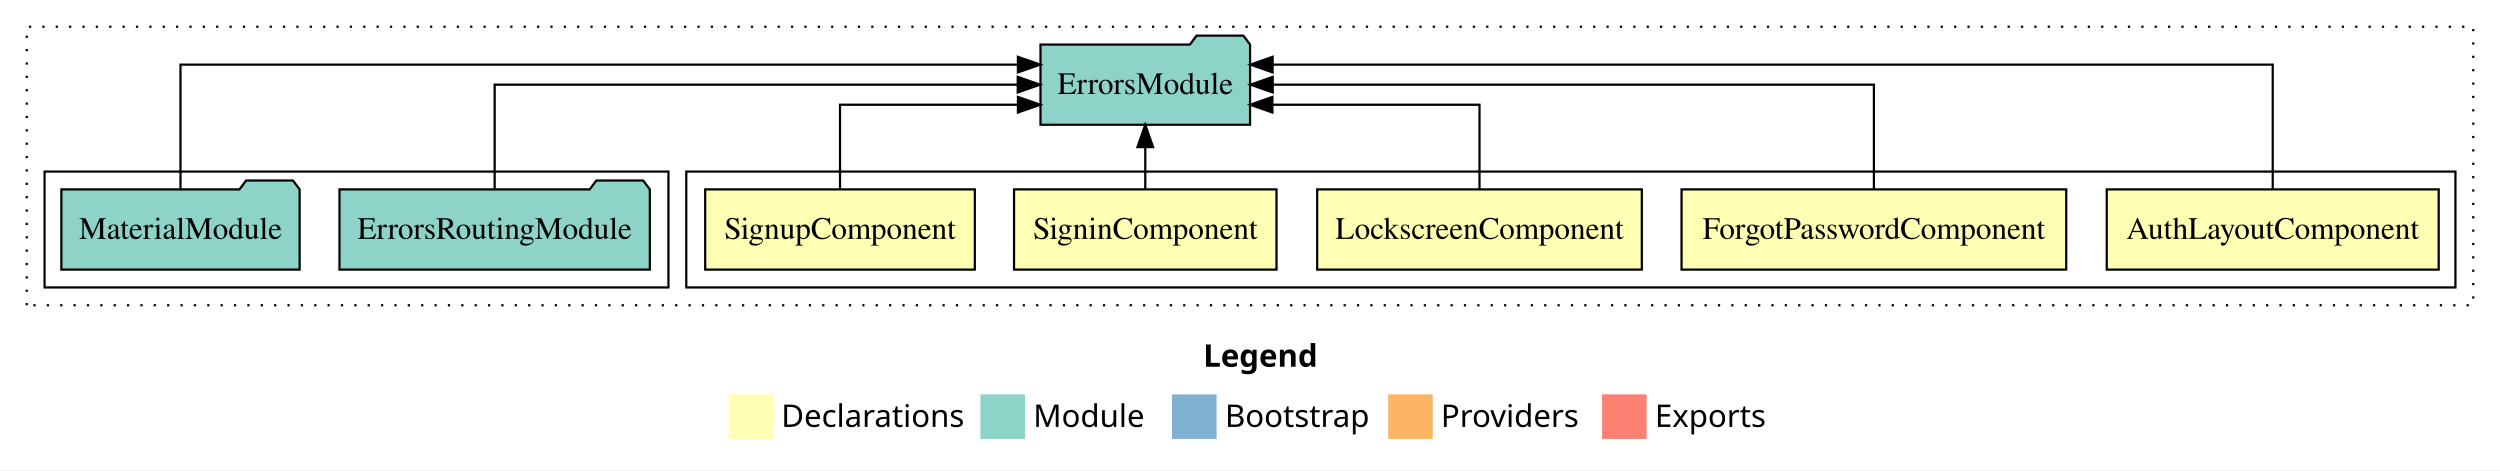
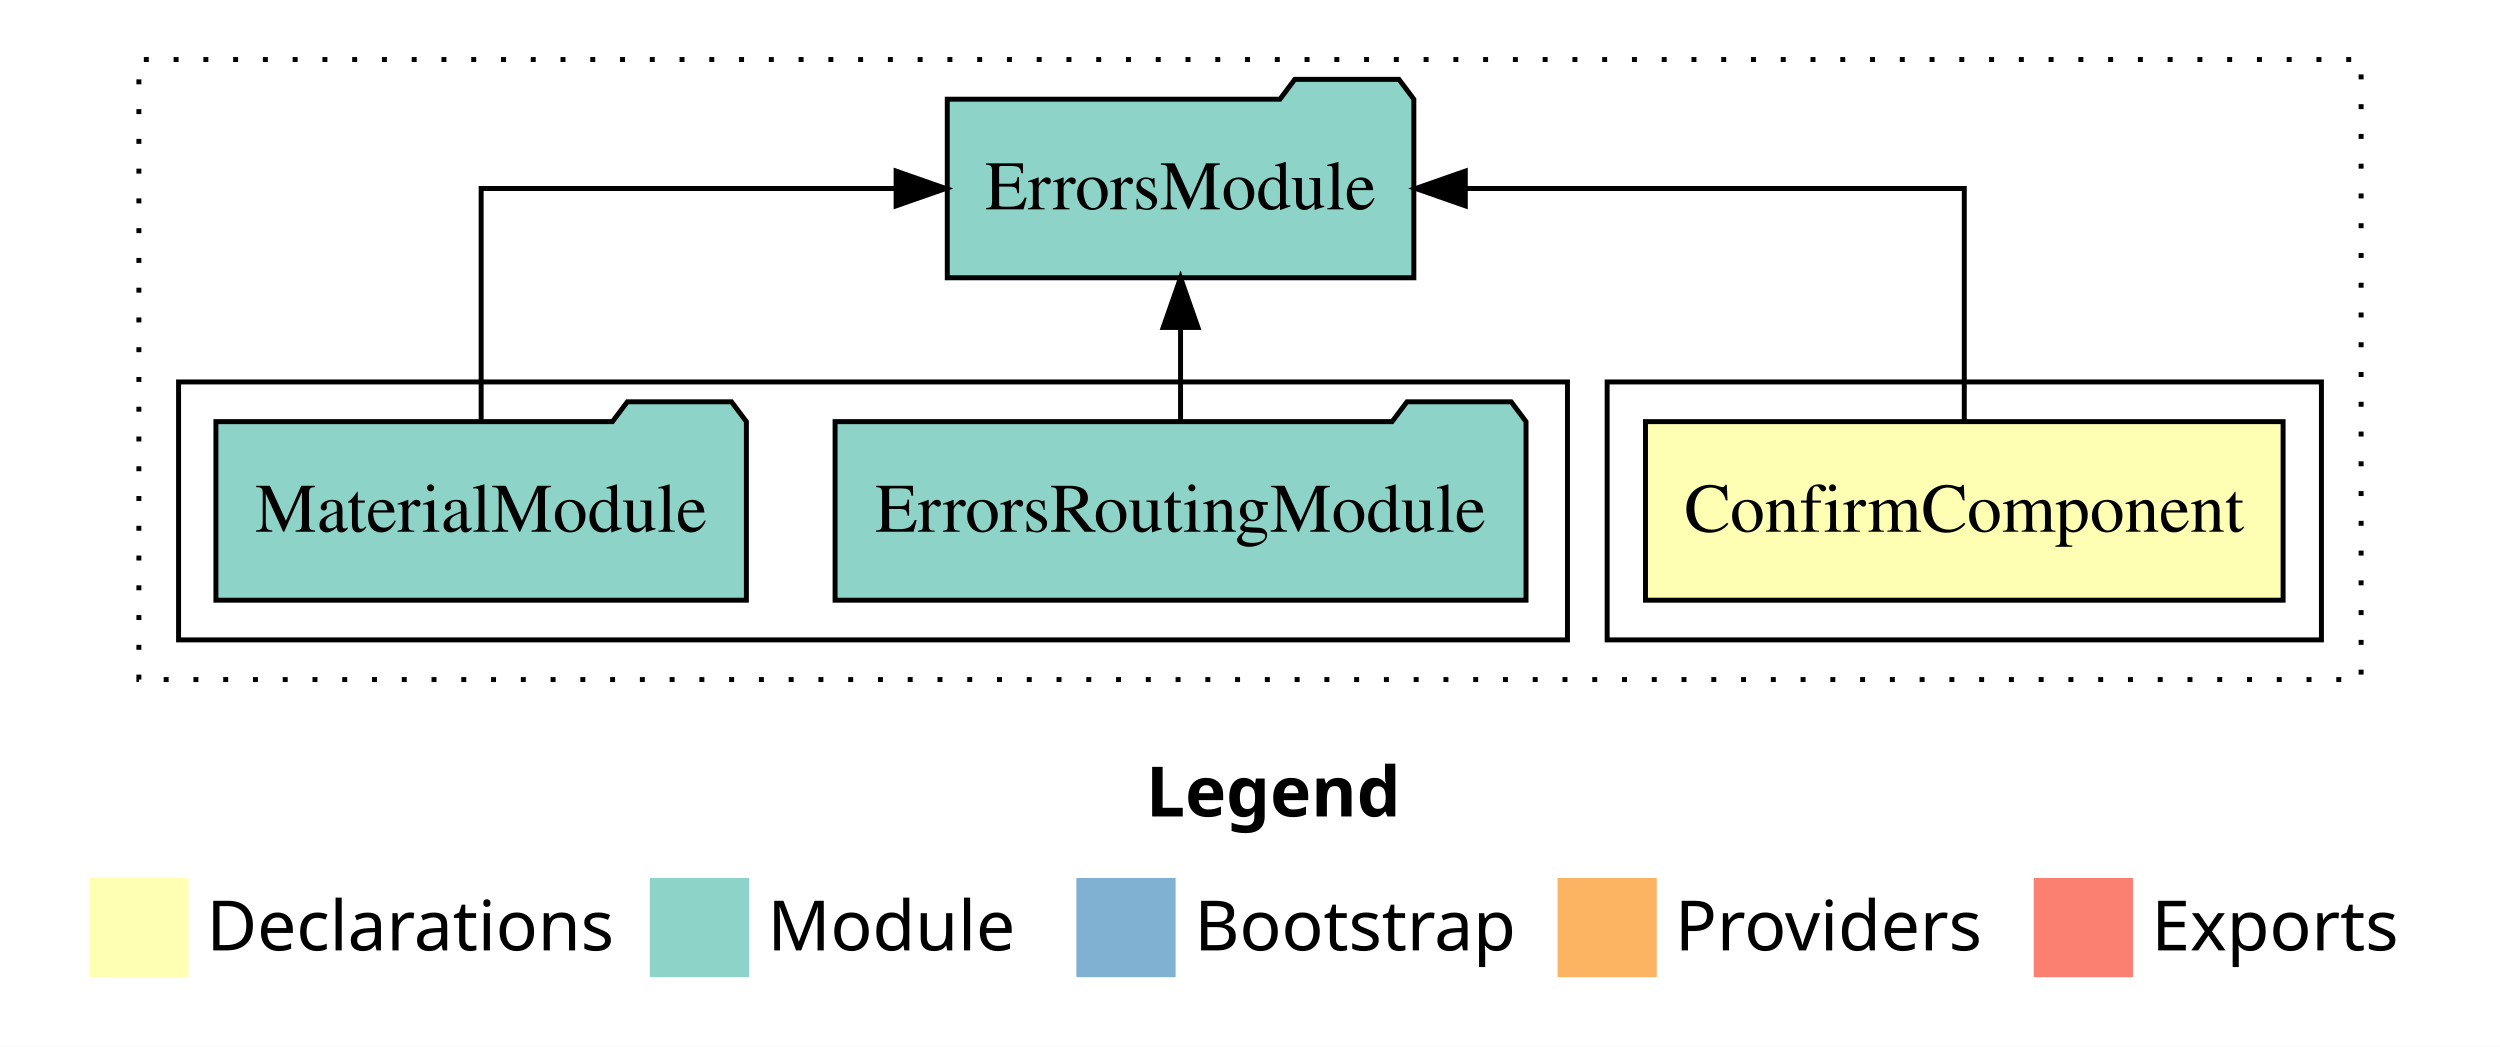
- <svg xmlns="http://www.w3.org/2000/svg" width="1122pt" height="211pt" viewBox="0.00 0.00 1122.00 211.00">
+ <svg xmlns="http://www.w3.org/2000/svg" width="504pt" height="211pt" viewBox="0.00 0.00 504.00 211.00">
  <g id="graph0" class="graph" transform="scale(1 1) rotate(0) translate(4 207)">
-     <polygon fill="#ffffff" stroke="transparent" points="-4,4 -4,-207 1118,-207 1118,4 -4,4" />
-     <text text-anchor="start" x="536.009" y="-42.4" font-family="sans-serif" font-weight="bold" font-size="14.00" fill="#000000">Legend</text>
-     <polygon fill="#ffffb3" stroke="transparent" points="323,-10 323,-30 343,-30 343,-10 323,-10" />
-     <text text-anchor="start" x="346.629" y="-15.4" font-family="sans-serif" font-size="14.00" fill="#000000">  Declarations</text>
-     <polygon fill="#8dd3c7" stroke="transparent" points="436,-10 436,-30 456,-30 456,-10 436,-10" />
-     <text text-anchor="start" x="459.725" y="-15.4" font-family="sans-serif" font-size="14.00" fill="#000000">  Module</text>
-     <polygon fill="#80b1d3" stroke="transparent" points="522,-10 522,-30 542,-30 542,-10 522,-10" />
-     <text text-anchor="start" x="545.781" y="-15.4" font-family="sans-serif" font-size="14.00" fill="#000000">  Bootstrap</text>
-     <polygon fill="#fdb462" stroke="transparent" points="619,-10 619,-30 639,-30 639,-10 619,-10" />
-     <text text-anchor="start" x="642.673" y="-15.4" font-family="sans-serif" font-size="14.00" fill="#000000">  Providers</text>
-     <polygon fill="#fb8072" stroke="transparent" points="715,-10 715,-30 735,-30 735,-10 715,-10" />
-     <text text-anchor="start" x="738.726" y="-15.4" font-family="sans-serif" font-size="14.00" fill="#000000">  Exports</text>
+     <polygon fill="#ffffff" stroke="transparent" points="-4,4 -4,-207 500,-207 500,4 -4,4" />
+     <text text-anchor="start" x="227.009" y="-42.4" font-family="sans-serif" font-weight="bold" font-size="14.00" fill="#000000">Legend</text>
+     <polygon fill="#ffffb3" stroke="transparent" points="14,-10 14,-30 34,-30 34,-10 14,-10" />
+     <text text-anchor="start" x="37.629" y="-15.4" font-family="sans-serif" font-size="14.00" fill="#000000">  Declarations</text>
+     <polygon fill="#8dd3c7" stroke="transparent" points="127,-10 127,-30 147,-30 147,-10 127,-10" />
+     <text text-anchor="start" x="150.725" y="-15.4" font-family="sans-serif" font-size="14.00" fill="#000000">  Module</text>
+     <polygon fill="#80b1d3" stroke="transparent" points="213,-10 213,-30 233,-30 233,-10 213,-10" />
+     <text text-anchor="start" x="236.781" y="-15.4" font-family="sans-serif" font-size="14.00" fill="#000000">  Bootstrap</text>
+     <polygon fill="#fdb462" stroke="transparent" points="310,-10 310,-30 330,-30 330,-10 310,-10" />
+     <text text-anchor="start" x="333.673" y="-15.4" font-family="sans-serif" font-size="14.00" fill="#000000">  Providers</text>
+     <polygon fill="#fb8072" stroke="transparent" points="406,-10 406,-30 426,-30 426,-10 406,-10" />
+     <text text-anchor="start" x="429.726" y="-15.4" font-family="sans-serif" font-size="14.00" fill="#000000">  Exports</text>
    <g id="clust1" class="cluster">
-       <polygon fill="none" stroke="#000000" stroke-dasharray="1,5" points="8,-70 8,-195 1106,-195 1106,-70 8,-70" />
+       <polygon fill="none" stroke="#000000" stroke-dasharray="1,5" points="24,-70 24,-195 472,-195 472,-70 24,-70" />
    </g>
    <g id="clust2" class="cluster">
-       <polygon fill="none" stroke="#000000" points="304,-78 304,-130 1098,-130 1098,-78 304,-78" />
+       <polygon fill="none" stroke="#000000" points="320,-78 320,-130 464,-130 464,-78 320,-78" />
    </g>
-     <g id="clust8" class="cluster">
-       <polygon fill="none" stroke="#000000" points="16,-78 16,-130 296,-130 296,-78 16,-78" />
+     <g id="clust4" class="cluster">
+       <polygon fill="none" stroke="#000000" points="32,-78 32,-130 312,-130 312,-78 32,-78" />
    </g>
    <g id="node1" class="node">
-       <polygon fill="#ffffb3" stroke="#000000" points="1090.487,-122 941.513,-122 941.513,-86 1090.487,-86 1090.487,-122" />
-       <text text-anchor="middle" x="1016" y="-99.8" font-family="Times,serif" font-size="14.00" fill="#000000">AuthLayoutComponent</text>
+       <polygon fill="#ffffb3" stroke="#000000" points="456.272,-122 327.728,-122 327.728,-86 456.272,-86 456.272,-122" />
+       <text text-anchor="middle" x="392" y="-99.8" font-family="Times,serif" font-size="14.00" fill="#000000">ConfirmComponent</text>
    </g>
-     <g id="node6" class="node">
-       <polygon fill="#8dd3c7" stroke="#000000" points="557.03,-187 554.03,-191 533.03,-191 530.03,-187 462.97,-187 462.97,-151 557.03,-151 557.03,-187" />
-       <text text-anchor="middle" x="510" y="-164.8" font-family="Times,serif" font-size="14.00" fill="#000000">ErrorsModule</text>
+     <g id="node2" class="node">
+       <polygon fill="#8dd3c7" stroke="#000000" points="281.03,-187 278.03,-191 257.03,-191 254.03,-187 186.97,-187 186.97,-151 281.03,-151 281.03,-187" />
+       <text text-anchor="middle" x="234" y="-164.8" font-family="Times,serif" font-size="14.00" fill="#000000">ErrorsModule</text>
    </g>
    <g id="edge1" class="edge">
-       <path fill="none" stroke="#000000" d="M1016,-122.292C1016,-144.206 1016,-178 1016,-178 1016,-178 567.149,-178 567.149,-178" />
-       <polygon fill="#000000" stroke="#000000" points="567.149,-174.5 557.149,-178 567.149,-181.5 567.149,-174.5" />
+       <path fill="none" stroke="#000000" d="M392,-122.106C392,-141.339 392,-169 392,-169 392,-169 291.405,-169 291.405,-169" />
+       <polygon fill="#000000" stroke="#000000" points="291.405,-165.5 281.405,-169 291.405,-172.5 291.405,-165.5" />
    </g>
-     <g id="node2" class="node">
-       <polygon fill="#ffffb3" stroke="#000000" points="923.32,-122 750.68,-122 750.68,-86 923.32,-86 923.32,-122" />
-       <text text-anchor="middle" x="837" y="-99.8" font-family="Times,serif" font-size="14.00" fill="#000000">ForgotPasswordComponent</text>
+     <g id="node3" class="node">
+       <polygon fill="#8dd3c7" stroke="#000000" points="303.647,-122 300.647,-126 279.647,-126 276.647,-122 164.353,-122 164.353,-86 303.647,-86 303.647,-122" />
+       <text text-anchor="middle" x="234" y="-99.8" font-family="Times,serif" font-size="14.00" fill="#000000">ErrorsRoutingModule</text>
    </g>
    <g id="edge2" class="edge">
-       <path fill="none" stroke="#000000" d="M837,-122.106C837,-141.339 837,-169 837,-169 837,-169 567.199,-169 567.199,-169" />
-       <polygon fill="#000000" stroke="#000000" points="567.199,-165.5 557.199,-169 567.199,-172.5 567.199,-165.5" />
+       <path fill="none" stroke="#000000" d="M234,-122.106C234,-122.106 234,-140.991 234,-140.991" />
+       <polygon fill="#000000" stroke="#000000" points="230.5,-140.991 234,-150.991 237.5,-140.991 230.5,-140.991" />
    </g>
-     <g id="node3" class="node">
-       <polygon fill="#ffffb3" stroke="#000000" points="732.849,-122 587.151,-122 587.151,-86 732.849,-86 732.849,-122" />
-       <text text-anchor="middle" x="660" y="-99.8" font-family="Times,serif" font-size="14.00" fill="#000000">LockscreenComponent</text>
+     <g id="node4" class="node">
+       <polygon fill="#8dd3c7" stroke="#000000" points="146.471,-122 143.471,-126 122.471,-126 119.471,-122 39.529,-122 39.529,-86 146.471,-86 146.471,-122" />
+       <text text-anchor="middle" x="93" y="-99.8" font-family="Times,serif" font-size="14.00" fill="#000000">MaterialModule</text>
    </g>
    <g id="edge3" class="edge">
-       <path fill="none" stroke="#000000" d="M660,-122.027C660,-138.398 660,-160 660,-160 660,-160 567.049,-160 567.049,-160" />
-       <polygon fill="#000000" stroke="#000000" points="567.049,-156.5 557.049,-160 567.049,-163.5 567.049,-156.5" />
-     </g>
-     <g id="node4" class="node">
-       <polygon fill="#ffffb3" stroke="#000000" points="568.896,-122 451.104,-122 451.104,-86 568.896,-86 568.896,-122" />
-       <text text-anchor="middle" x="510" y="-99.8" font-family="Times,serif" font-size="14.00" fill="#000000">SigninComponent</text>
-     </g>
-     <g id="edge4" class="edge">
-       <path fill="none" stroke="#000000" d="M510,-122.106C510,-122.106 510,-140.991 510,-140.991" />
-       <polygon fill="#000000" stroke="#000000" points="506.5,-140.991 510,-150.991 513.5,-140.991 506.5,-140.991" />
-     </g>
-     <g id="node5" class="node">
-       <polygon fill="#ffffb3" stroke="#000000" points="433.506,-122 312.494,-122 312.494,-86 433.506,-86 433.506,-122" />
-       <text text-anchor="middle" x="373" y="-99.8" font-family="Times,serif" font-size="14.00" fill="#000000">SignupComponent</text>
-     </g>
-     <g id="edge5" class="edge">
-       <path fill="none" stroke="#000000" d="M373,-122.027C373,-138.398 373,-160 373,-160 373,-160 452.852,-160 452.852,-160" />
-       <polygon fill="#000000" stroke="#000000" points="452.852,-163.5 462.852,-160 452.852,-156.5 452.852,-163.5" />
-     </g>
-     <g id="node7" class="node">
-       <polygon fill="#8dd3c7" stroke="#000000" points="287.647,-122 284.647,-126 263.647,-126 260.647,-122 148.353,-122 148.353,-86 287.647,-86 287.647,-122" />
-       <text text-anchor="middle" x="218" y="-99.8" font-family="Times,serif" font-size="14.00" fill="#000000">ErrorsRoutingModule</text>
-     </g>
-     <g id="edge6" class="edge">
-       <path fill="none" stroke="#000000" d="M218,-122.106C218,-141.339 218,-169 218,-169 218,-169 452.761,-169 452.761,-169" />
-       <polygon fill="#000000" stroke="#000000" points="452.761,-172.5 462.761,-169 452.761,-165.5 452.761,-172.5" />
-     </g>
-     <g id="node8" class="node">
-       <polygon fill="#8dd3c7" stroke="#000000" points="130.471,-122 127.471,-126 106.471,-126 103.471,-122 23.529,-122 23.529,-86 130.471,-86 130.471,-122" />
-       <text text-anchor="middle" x="77" y="-99.8" font-family="Times,serif" font-size="14.00" fill="#000000">MaterialModule</text>
-     </g>
-     <g id="edge7" class="edge">
-       <path fill="none" stroke="#000000" d="M77,-122.292C77,-144.206 77,-178 77,-178 77,-178 452.837,-178 452.837,-178" />
-       <polygon fill="#000000" stroke="#000000" points="452.837,-181.5 462.837,-178 452.837,-174.5 452.837,-181.5" />
+       <path fill="none" stroke="#000000" d="M93,-122.106C93,-141.339 93,-169 93,-169 93,-169 176.657,-169 176.657,-169" />
+       <polygon fill="#000000" stroke="#000000" points="176.657,-172.5 186.657,-169 176.657,-165.5 176.657,-172.5" />
    </g>
  </g>
</svg>
